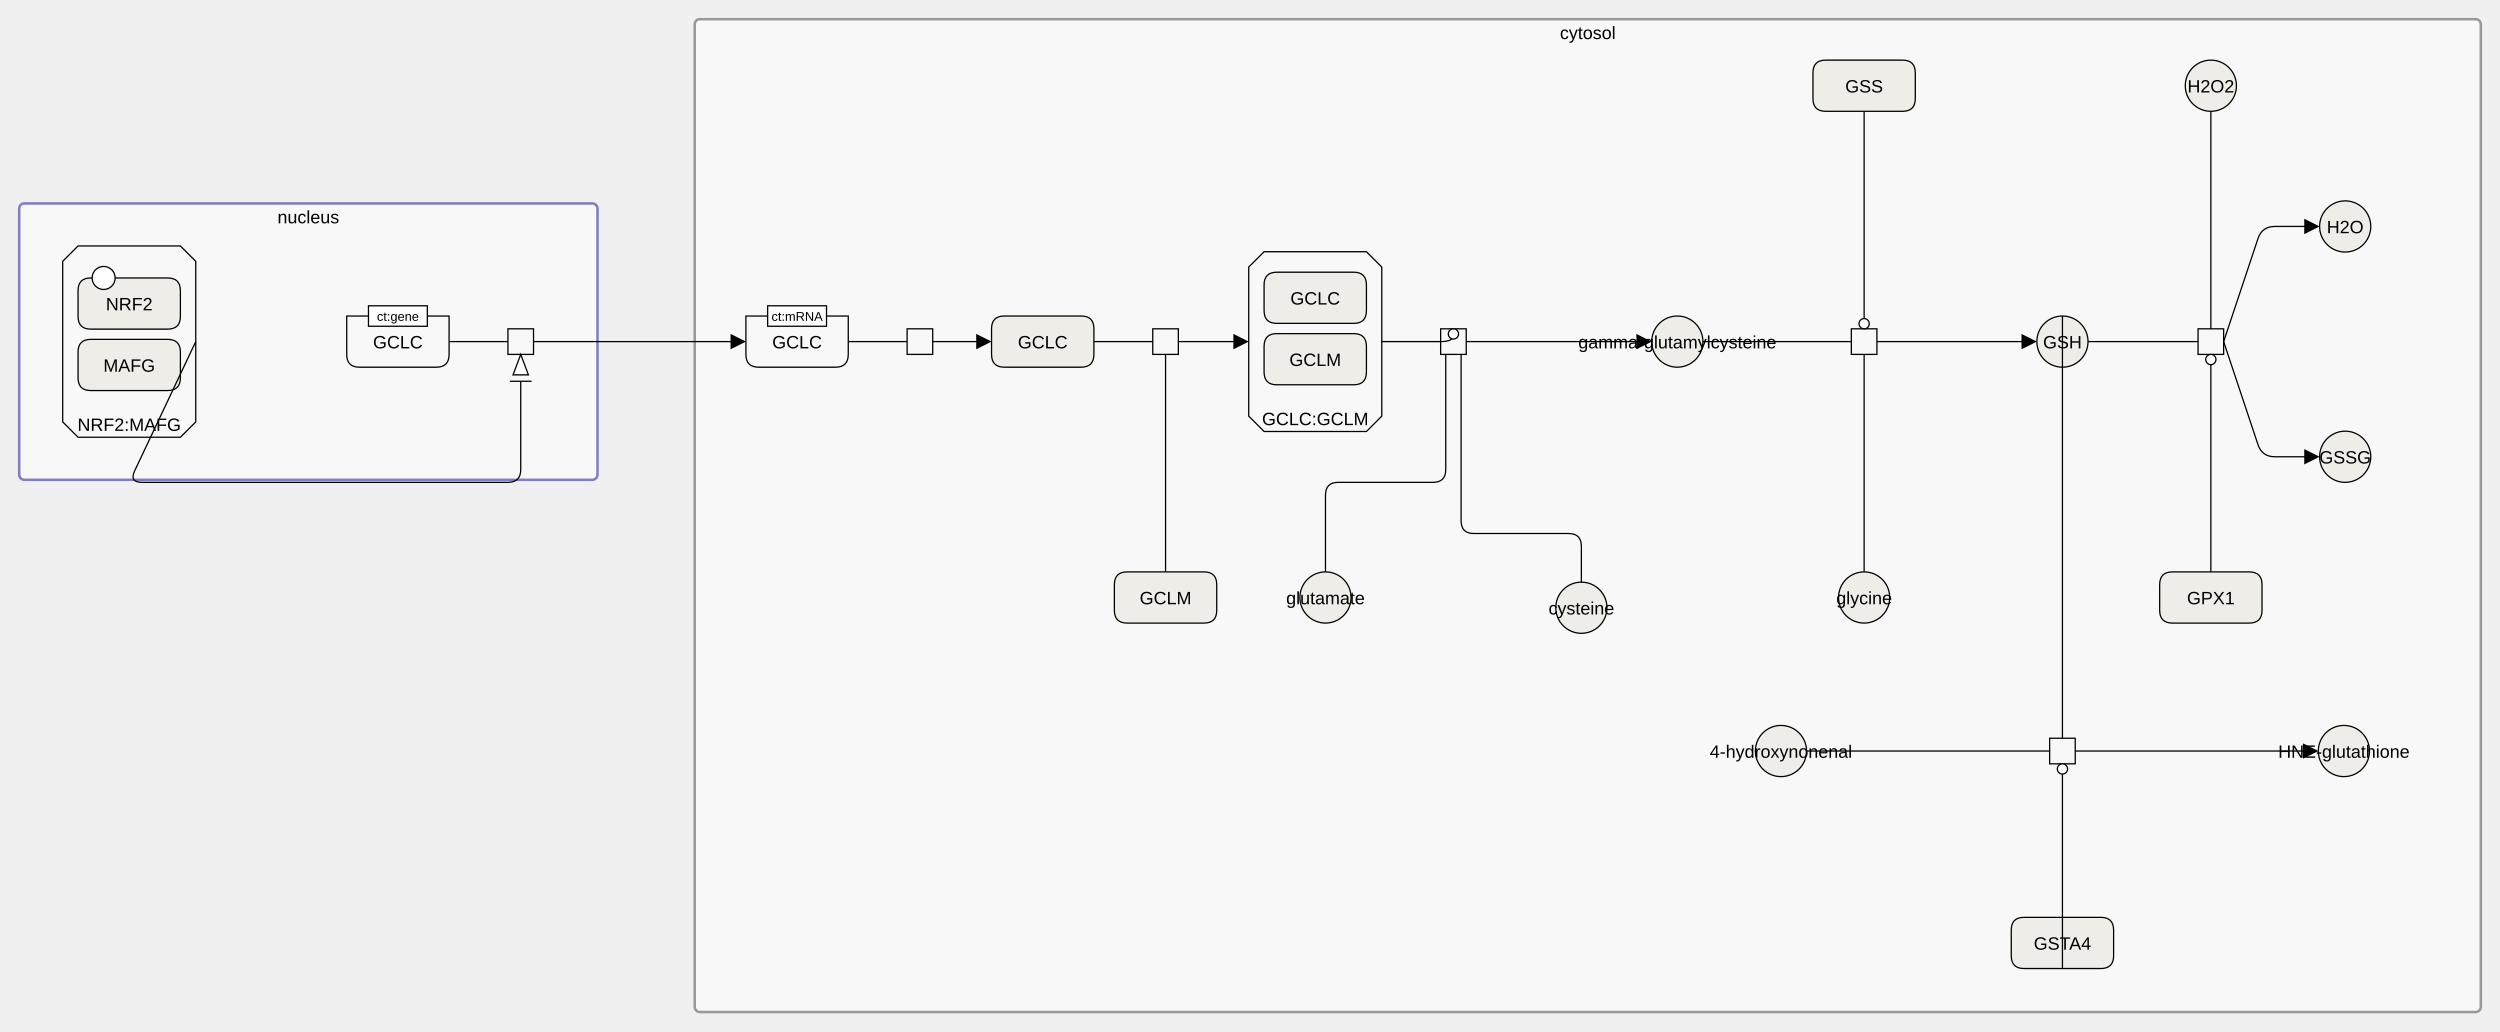
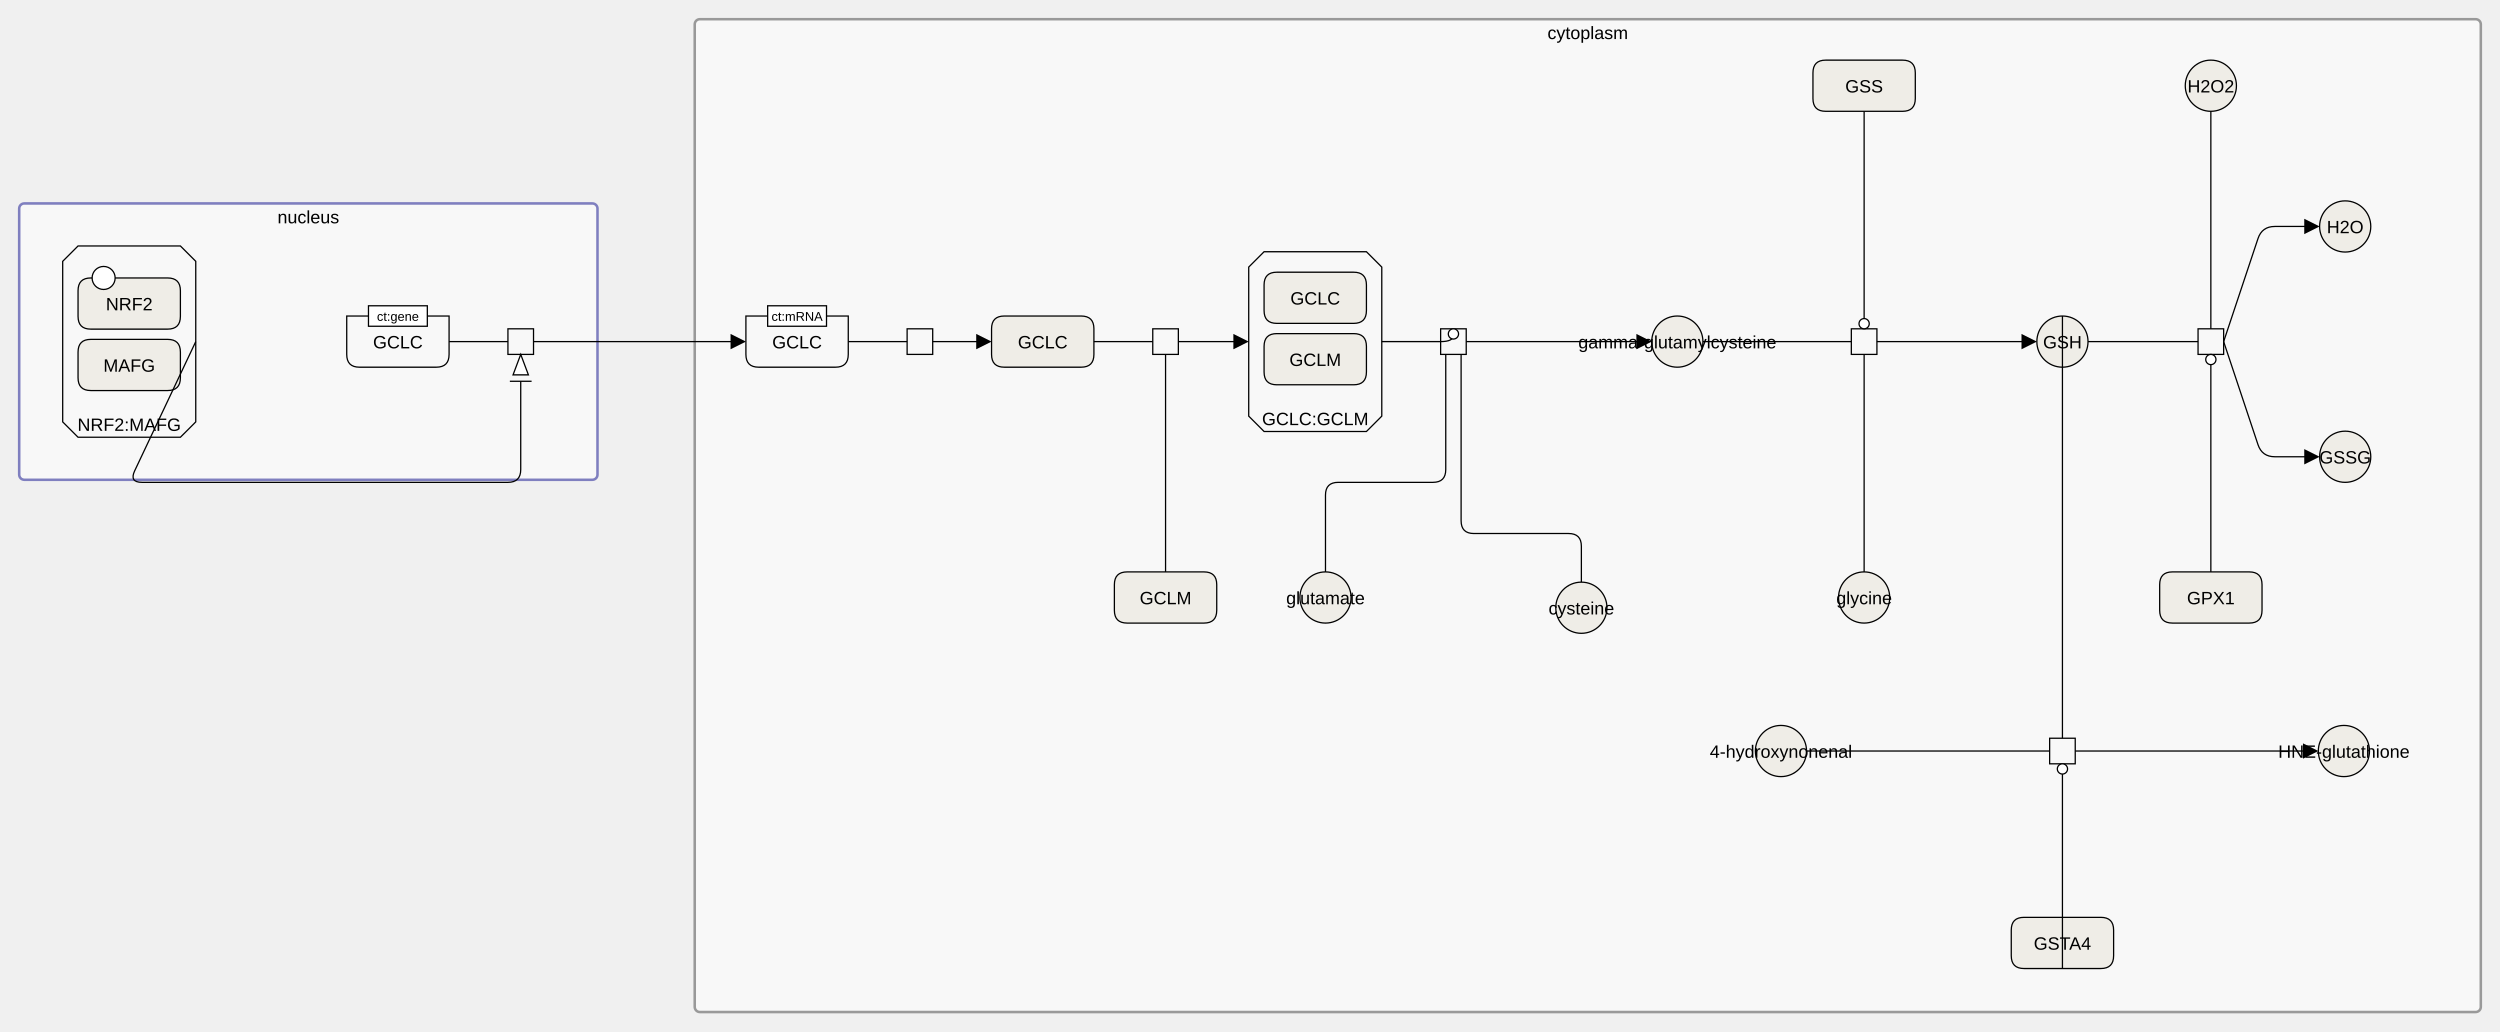
<svg xmlns="http://www.w3.org/2000/svg" width="1954" height="806" viewBox="0 0 1954 806" stroke-linecap="butt" stroke-miterlimit="10">
  <g transform="translate(-49,-253)">
    <path d="M64 416 C64 413.791 65.791 412 68 412 L512 412 C514.209 412 516 413.791 516 416 L516 624 C516 626.209 514.209 628 512 628 L68 628 C65.791 628 64 626.209 64 624 Z" fill="#F8F8F8" stroke="none" />
    <path d="M64 416 C64 413.791 65.791 412 68 412 L512 412 C514.209 412 516 413.791 516 416 L516 624 C516 626.209 514.209 628 512 628 L68 628 C65.791 628 64 626.209 64 624 Z" fill="none" stroke="#7F7FBF" stroke-width="2" />
    <text x="290" y="427.541" text-anchor="middle" font-family="'Dialog', Arial, Helvetica, sans-serif" font-size="14" fill="#000000" stroke="none" xml:space="preserve">nucleus</text>
    <path d="M320 500 L400 500 L400 530 Q400 540 390 540 L330 540 Q320 540 320 530 Z" fill="none" stroke="#000000" />
    <text x="360" y="525.291" text-anchor="middle" font-family="'Dialog', Arial, Helvetica, sans-serif" font-size="14" fill="#000000" stroke="none" xml:space="preserve">GCLC</text>
    <path d="M337 492 L383 492 L383 508 L337 508 Z" fill="#FFFFFF" stroke="none" />
    <path d="M337 492 L383 492 L383 508 L337 508 Z" fill="none" stroke="#000000" />
    <text x="360" y="503.779" text-anchor="middle" font-family="'Dialog', Arial, Helvetica, sans-serif" font-size="10" fill="#000000" stroke="none" xml:space="preserve">ct:gene</text>
    <path d="M110 445.25 L190 445.25 L202 457.25 L202 582.75 L190 594.75 L110 594.75 L98 582.75 L98 457.25 Z" fill="none" stroke="#000000" />
    <text x="150" y="589.791" text-anchor="middle" font-family="'Dialog', Arial, Helvetica, sans-serif" font-size="14" fill="#000000" stroke="none" xml:space="preserve">NRF2:MAFG</text>
    <path d="M110 480.25 Q110 470.25 120 470.25 L180 470.25 Q190 470.25 190 480.25 L190 500.25 Q190 510.25 180 510.25 L120 510.25 Q110 510.25 110 500.25 Z" fill="#EFEDE7" stroke="none" />
    <path d="M110 480.25 Q110 470.25 120 470.25 L180 470.25 Q190 470.25 190 480.25 L190 500.25 Q190 510.25 180 510.25 L120 510.25 Q110 510.25 110 500.25 Z" fill="none" stroke="#000000" />
    <text x="150" y="495.541" text-anchor="middle" font-family="'Dialog', Arial, Helvetica, sans-serif" font-size="14" fill="#000000" stroke="none" xml:space="preserve">NRF2</text>
    <path d="M121 470.25 C121 465.279 125.029 461.25 130 461.25 L130 461.25 C134.971 461.25 139 465.279 139 470.25 L139 470.25 C139 475.221 134.971 479.25 130 479.25 L130 479.25 C125.029 479.25 121 475.221 121 470.25 Z" fill="#FFFFFF" stroke="none" />
    <path d="M121 470.25 C121 465.279 125.029 461.25 130 461.25 L130 461.25 C134.971 461.25 139 465.279 139 470.25 L139 470.25 C139 475.221 134.971 479.25 130 479.25 L130 479.25 C125.029 479.25 121 475.221 121 470.25 Z" fill="none" stroke="#000000" />
    <path d="M110 528.25 Q110 518.25 120 518.25 L180 518.25 Q190 518.25 190 528.25 L190 548.25 Q190 558.25 180 558.25 L120 558.25 Q110 558.25 110 548.25 Z" fill="#EFEDE7" stroke="none" />
    <path d="M110 528.25 Q110 518.25 120 518.25 L180 518.25 Q190 518.25 190 528.25 L190 548.25 Q190 558.25 180 558.25 L120 558.25 Q110 558.25 110 548.25 Z" fill="none" stroke="#000000" />
    <text x="150" y="543.541" text-anchor="middle" font-family="'Dialog', Arial, Helvetica, sans-serif" font-size="14" fill="#000000" stroke="none" xml:space="preserve">MAFG</text>
    <path d="M446 510 L466 510 L466 530 L446 530 Z" fill="none" stroke="#000000" />
    <path d="M592 272 C592 269.791 593.791 268 596 268 L1984 268 C1986.209 268 1988 269.791 1988 272 L1988 1040 C1988 1042.209 1986.209 1044 1984 1044 L596 1044 C593.791 1044 592 1042.209 592 1040 Z" fill="#F8F8F8" stroke="none" />
    <path d="M592 272 C592 269.791 593.791 268 596 268 L1984 268 C1986.209 268 1988 269.791 1988 272 L1988 1040 C1988 1042.209 1986.209 1044 1984 1044 L596 1044 C593.791 1044 592 1042.209 592 1040 Z" fill="none" stroke="#999999" stroke-width="2" />
-     <text x="1290" y="283.541" text-anchor="middle" font-family="'Dialog', Arial, Helvetica, sans-serif" font-size="14" fill="#000000" stroke="none" xml:space="preserve">cytosol</text>
+     <text x="1290" y="283.541" text-anchor="middle" font-family="'Dialog', Arial, Helvetica, sans-serif" font-size="14" fill="#000000" stroke="none" xml:space="preserve">cytoplasm</text>
    <path d="M632 500 L712 500 L712 530 Q712 540 702 540 L642 540 Q632 540 632 530 Z" fill="none" stroke="#000000" />
    <text x="672" y="525.291" text-anchor="middle" font-family="'Dialog', Arial, Helvetica, sans-serif" font-size="14" fill="#000000" stroke="none" xml:space="preserve">GCLC</text>
    <path d="M649 492 L695 492 L695 508 L649 508 Z" fill="#FFFFFF" stroke="none" />
    <path d="M649 492 L695 492 L695 508 L649 508 Z" fill="none" stroke="#000000" />
    <text x="672" y="503.779" text-anchor="middle" font-family="'Dialog', Arial, Helvetica, sans-serif" font-size="10" fill="#000000" stroke="none" xml:space="preserve">ct:mRNA</text>
    <path d="M1757 320 C1757 308.954 1765.954 300 1777 300 L1777 300 C1788.046 300 1797 308.954 1797 320 L1797 320 C1797 331.046 1788.046 340 1777 340 L1777 340 C1765.954 340 1757 331.046 1757 320 Z" fill="#EFEDE7" stroke="none" />
    <path d="M1757 320 C1757 308.954 1765.954 300 1777 300 L1777 300 C1788.046 300 1797 308.954 1797 320 L1797 320 C1797 331.046 1788.046 340 1777 340 L1777 340 C1765.954 340 1757 331.046 1757 320 Z" fill="none" stroke="#000000" />
    <text x="1777" y="325.291" text-anchor="middle" font-family="'Dialog', Arial, Helvetica, sans-serif" font-size="14" fill="#000000" stroke="none" xml:space="preserve">H2O2</text>
    <path d="M1862 430 C1862 418.954 1870.954 410 1882 410 L1882 410 C1893.046 410 1902 418.954 1902 430 L1902 430 C1902 441.046 1893.046 450 1882 450 L1882 450 C1870.954 450 1862 441.046 1862 430 Z" fill="#EFEDE7" stroke="none" />
    <path d="M1862 430 C1862 418.954 1870.954 410 1882 410 L1882 410 C1893.046 410 1902 418.954 1902 430 L1902 430 C1902 441.046 1893.046 450 1882 450 L1882 450 C1870.954 450 1862 441.046 1862 430 Z" fill="none" stroke="#000000" />
    <text x="1882" y="435.291" text-anchor="middle" font-family="'Dialog', Arial, Helvetica, sans-serif" font-size="14" fill="#000000" stroke="none" xml:space="preserve">H2O</text>
    <path d="M1421 840 C1421 828.954 1429.954 820 1441 820 L1441 820 C1452.046 820 1461 828.954 1461 840 L1461 840 C1461 851.046 1452.046 860 1441 860 L1441 860 C1429.954 860 1421 851.046 1421 840 Z" fill="#EFEDE7" stroke="none" />
    <path d="M1421 840 C1421 828.954 1429.954 820 1441 820 L1441 820 C1452.046 820 1461 828.954 1461 840 L1461 840 C1461 851.046 1452.046 860 1441 860 L1441 860 C1429.954 860 1421 851.046 1421 840 Z" fill="none" stroke="#000000" />
    <text x="1441" y="845.291" text-anchor="middle" font-family="'Dialog', Arial, Helvetica, sans-serif" font-size="14" fill="#000000" stroke="none" xml:space="preserve">4-hydroxynonenal</text>
    <path d="M824 510 Q824 500 834 500 L894 500 Q904 500 904 510 L904 530 Q904 540 894 540 L834 540 Q824 540 824 530 Z" fill="#EFEDE7" stroke="none" />
    <path d="M824 510 Q824 500 834 500 L894 500 Q904 500 904 510 L904 530 Q904 540 894 540 L834 540 Q824 540 824 530 Z" fill="none" stroke="#000000" />
    <text x="864" y="525.291" text-anchor="middle" font-family="'Dialog', Arial, Helvetica, sans-serif" font-size="14" fill="#000000" stroke="none" xml:space="preserve">GCLC</text>
    <path d="M920 710 Q920 700 930 700 L990 700 Q1000 700 1000 710 L1000 730 Q1000 740 990 740 L930 740 Q920 740 920 730 Z" fill="#EFEDE7" stroke="none" />
    <path d="M920 710 Q920 700 930 700 L990 700 Q1000 700 1000 710 L1000 730 Q1000 740 990 740 L930 740 Q920 740 920 730 Z" fill="none" stroke="#000000" />
    <text x="960" y="725.291" text-anchor="middle" font-family="'Dialog', Arial, Helvetica, sans-serif" font-size="14" fill="#000000" stroke="none" xml:space="preserve">GCLM</text>
    <path d="M1037 449.75 L1117 449.75 L1129 461.75 L1129 578.25 L1117 590.25 L1037 590.25 L1025 578.25 L1025 461.75 Z" fill="none" stroke="#000000" />
    <text x="1077" y="585.291" text-anchor="middle" font-family="'Dialog', Arial, Helvetica, sans-serif" font-size="14" fill="#000000" stroke="none" xml:space="preserve">GCLC:GCLM</text>
    <path d="M1037 475.75 Q1037 465.75 1047 465.75 L1107 465.75 Q1117 465.75 1117 475.75 L1117 495.75 Q1117 505.75 1107 505.75 L1047 505.75 Q1037 505.75 1037 495.75 Z" fill="#EFEDE7" stroke="none" />
    <path d="M1037 475.75 Q1037 465.75 1047 465.75 L1107 465.75 Q1117 465.75 1117 475.75 L1117 495.75 Q1117 505.75 1107 505.75 L1047 505.75 Q1037 505.75 1037 495.75 Z" fill="none" stroke="#000000" />
    <text x="1077" y="491.041" text-anchor="middle" font-family="'Dialog', Arial, Helvetica, sans-serif" font-size="14" fill="#000000" stroke="none" xml:space="preserve">GCLC</text>
    <path d="M1037 523.75 Q1037 513.75 1047 513.75 L1107 513.75 Q1117 513.75 1117 523.75 L1117 543.75 Q1117 553.75 1107 553.75 L1047 553.75 Q1037 553.75 1037 543.75 Z" fill="#EFEDE7" stroke="none" />
    <path d="M1037 523.75 Q1037 513.75 1047 513.75 L1107 513.75 Q1117 513.75 1117 523.75 L1117 543.75 Q1117 553.75 1107 553.75 L1047 553.75 Q1037 553.75 1037 543.75 Z" fill="none" stroke="#000000" />
    <text x="1077" y="539.041" text-anchor="middle" font-family="'Dialog', Arial, Helvetica, sans-serif" font-size="14" fill="#000000" stroke="none" xml:space="preserve">GCLM</text>
    <path d="M1466 310 Q1466 300 1476 300 L1536 300 Q1546 300 1546 310 L1546 330 Q1546 340 1536 340 L1476 340 Q1466 340 1466 330 Z" fill="#EFEDE7" stroke="none" />
    <path d="M1466 310 Q1466 300 1476 300 L1536 300 Q1546 300 1546 310 L1546 330 Q1546 340 1536 340 L1476 340 Q1466 340 1466 330 Z" fill="none" stroke="#000000" />
    <text x="1506" y="325.291" text-anchor="middle" font-family="'Dialog', Arial, Helvetica, sans-serif" font-size="14" fill="#000000" stroke="none" xml:space="preserve">GSS</text>
    <path d="M1737 710 Q1737 700 1747 700 L1807 700 Q1817 700 1817 710 L1817 730 Q1817 740 1807 740 L1747 740 Q1737 740 1737 730 Z" fill="#EFEDE7" stroke="none" />
    <path d="M1737 710 Q1737 700 1747 700 L1807 700 Q1817 700 1817 710 L1817 730 Q1817 740 1807 740 L1747 740 Q1737 740 1737 730 Z" fill="none" stroke="#000000" />
    <text x="1777" y="725.291" text-anchor="middle" font-family="'Dialog', Arial, Helvetica, sans-serif" font-size="14" fill="#000000" stroke="none" xml:space="preserve">GPX1</text>
    <path d="M1621 980 Q1621 970 1631 970 L1691 970 Q1701 970 1701 980 L1701 1000 Q1701 1010 1691 1010 L1631 1010 Q1621 1010 1621 1000 Z" fill="#EFEDE7" stroke="none" />
    <path d="M1621 980 Q1621 970 1631 970 L1691 970 Q1701 970 1701 980 L1701 1000 Q1701 1010 1691 1010 L1631 1010 Q1621 1010 1621 1000 Z" fill="none" stroke="#000000" />
    <text x="1661" y="995.291" text-anchor="middle" font-family="'Dialog', Arial, Helvetica, sans-serif" font-size="14" fill="#000000" stroke="none" xml:space="preserve">GSTA4</text>
    <path d="M1641 520 C1641 508.954 1649.954 500 1661 500 L1661 500 C1672.046 500 1681 508.954 1681 520 L1681 520 C1681 531.046 1672.046 540 1661 540 L1661 540 C1649.954 540 1641 531.046 1641 520 Z" fill="#EFEDE7" stroke="none" />
    <path d="M1641 520 C1641 508.954 1649.954 500 1661 500 L1661 500 C1672.046 500 1681 508.954 1681 520 L1681 520 C1681 531.046 1672.046 540 1661 540 L1661 540 C1649.954 540 1641 531.046 1641 520 Z" fill="none" stroke="#000000" />
    <text x="1661" y="525.291" text-anchor="middle" font-family="'Dialog', Arial, Helvetica, sans-serif" font-size="14" fill="#000000" stroke="none" xml:space="preserve">GSH</text>
    <path d="M1862 610 C1862 598.954 1870.954 590 1882 590 L1882 590 C1893.046 590 1902 598.954 1902 610 L1902 610 C1902 621.046 1893.046 630 1882 630 L1882 630 C1870.954 630 1862 621.046 1862 610 Z" fill="#EFEDE7" stroke="none" />
    <path d="M1862 610 C1862 598.954 1870.954 590 1882 590 L1882 590 C1893.046 590 1902 598.954 1902 610 L1902 610 C1902 621.046 1893.046 630 1882 630 L1882 630 C1870.954 630 1862 621.046 1862 610 Z" fill="none" stroke="#000000" />
    <text x="1882" y="615.291" text-anchor="middle" font-family="'Dialog', Arial, Helvetica, sans-serif" font-size="14" fill="#000000" stroke="none" xml:space="preserve">GSSG</text>
    <path d="M1861 840 C1861 828.954 1869.954 820 1881 820 L1881 820 C1892.046 820 1901 828.954 1901 840 L1901 840 C1901 851.046 1892.046 860 1881 860 L1881 860 C1869.954 860 1861 851.046 1861 840 Z" fill="#EFEDE7" stroke="none" />
    <path d="M1861 840 C1861 828.954 1869.954 820 1881 820 L1881 820 C1892.046 820 1901 828.954 1901 840 L1901 840 C1901 851.046 1892.046 860 1881 860 L1881 860 C1869.954 860 1861 851.046 1861 840 Z" fill="none" stroke="#000000" />
    <text x="1881" y="845.291" text-anchor="middle" font-family="'Dialog', Arial, Helvetica, sans-serif" font-size="14" fill="#000000" stroke="none" xml:space="preserve">HNE-glutathione</text>
    <path d="M1065 720 C1065 708.954 1073.954 700 1085 700 L1085 700 C1096.046 700 1105 708.954 1105 720 L1105 720 C1105 731.046 1096.046 740 1085 740 L1085 740 C1073.954 740 1065 731.046 1065 720 Z" fill="#EFEDE7" stroke="none" />
    <path d="M1065 720 C1065 708.954 1073.954 700 1085 700 L1085 700 C1096.046 700 1105 708.954 1105 720 L1105 720 C1105 731.046 1096.046 740 1085 740 L1085 740 C1073.954 740 1065 731.046 1065 720 Z" fill="none" stroke="#000000" />
    <text x="1085" y="725.291" text-anchor="middle" font-family="'Dialog', Arial, Helvetica, sans-serif" font-size="14" fill="#000000" stroke="none" xml:space="preserve">glutamate</text>
    <path d="M1265 728 C1265 716.954 1273.954 708 1285 708 L1285 708 C1296.046 708 1305 716.954 1305 728 L1305 728 C1305 739.046 1296.046 748 1285 748 L1285 748 C1273.954 748 1265 739.046 1265 728 Z" fill="#EFEDE7" stroke="none" />
    <path d="M1265 728 C1265 716.954 1273.954 708 1285 708 L1285 708 C1296.046 708 1305 716.954 1305 728 L1305 728 C1305 739.046 1296.046 748 1285 748 L1285 748 C1273.954 748 1265 739.046 1265 728 Z" fill="none" stroke="#000000" />
    <text x="1285" y="733.291" text-anchor="middle" font-family="'Dialog', Arial, Helvetica, sans-serif" font-size="14" fill="#000000" stroke="none" xml:space="preserve">cysteine</text>
    <path d="M1340 520 C1340 508.954 1348.954 500 1360 500 L1360 500 C1371.046 500 1380 508.954 1380 520 L1380 520 C1380 531.046 1371.046 540 1360 540 L1360 540 C1348.954 540 1340 531.046 1340 520 Z" fill="#EFEDE7" stroke="none" />
    <path d="M1340 520 C1340 508.954 1348.954 500 1360 500 L1360 500 C1371.046 500 1380 508.954 1380 520 L1380 520 C1380 531.046 1371.046 540 1360 540 L1360 540 C1348.954 540 1340 531.046 1340 520 Z" fill="none" stroke="#000000" />
    <text x="1360" y="525.291" text-anchor="middle" font-family="'Dialog', Arial, Helvetica, sans-serif" font-size="14" fill="#000000" stroke="none" xml:space="preserve">gamma-glutamylcysteine</text>
    <path d="M1486 720 C1486 708.954 1494.954 700 1506 700 L1506 700 C1517.046 700 1526 708.954 1526 720 L1526 720 C1526 731.046 1517.046 740 1506 740 L1506 740 C1494.954 740 1486 731.046 1486 720 Z" fill="#EFEDE7" stroke="none" />
    <path d="M1486 720 C1486 708.954 1494.954 700 1506 700 L1506 700 C1517.046 700 1526 708.954 1526 720 L1526 720 C1526 731.046 1517.046 740 1506 740 L1506 740 C1494.954 740 1486 731.046 1486 720 Z" fill="none" stroke="#000000" />
    <text x="1506" y="725.291" text-anchor="middle" font-family="'Dialog', Arial, Helvetica, sans-serif" font-size="14" fill="#000000" stroke="none" xml:space="preserve">glycine</text>
    <path d="M758 510 L778 510 L778 530 L758 530 Z" fill="none" stroke="#000000" />
    <path d="M950 510 L970 510 L970 530 L950 530 Z" fill="none" stroke="#000000" />
    <path d="M1175 510 L1195 510 L1195 530 L1175 530 Z" fill="none" stroke="#000000" />
    <path d="M1496 510 L1516 510 L1516 530 L1496 530 Z" fill="none" stroke="#000000" />
    <path d="M1767 510 L1787 510 L1787 530 L1767 530 Z" fill="none" stroke="#000000" />
    <path d="M1651 830 L1671 830 L1671 850 L1651 850 Z" fill="none" stroke="#000000" />
    <path d="M400 520 L446 520" fill="none" stroke="#000000" />
    <path d="M466 520 L621 520" fill="none" stroke="#000000" />
    <path d="M632 520 L620 526 L620 514 Z" fill="#000000" stroke="none" />
    <path d="M202 520 L154.274 620.959 Q150 630 160 630 L446 630 Q456 630 456 620 L456 551" fill="none" stroke="#000000" />
    <path d="M456 530 L462 546 L450 546 Z" fill="white" stroke="#000000" />
    <path d="M448 551 L464 551" fill="none" stroke="#000000" stroke-linecap="square" />
    <path d="M712 520 L758 520" fill="none" stroke="#000000" />
    <path d="M778 520 L813 520" fill="none" stroke="#000000" />
    <path d="M824 520 L812 526 L812 514 Z" fill="#000000" stroke="none" />
    <path d="M904 520 L950 520" fill="none" stroke="#000000" />
    <path d="M960 700 L960 530" fill="none" stroke="#000000" />
    <path d="M970 520 L1014 520" fill="none" stroke="#000000" />
    <path d="M1025 520 L1013 526 L1013 514 Z" fill="#000000" stroke="none" />
    <path d="M1085 700 L1085 640 Q1085 630 1095 630 L1169 630 Q1179 630 1179 620 L1179 530" fill="none" stroke="#000000" />
    <path d="M1285 708 L1285 680 Q1285 670 1275 670 L1201 670 Q1191 670 1191 660 L1191 530" fill="none" stroke="#000000" />
    <path d="M1195 520 L1329 520" fill="none" stroke="#000000" />
    <path d="M1340 520 L1328 526 L1328 514 Z" fill="#000000" stroke="none" />
    <path d="M1129 520 L1175 520 Q1185 520 1185 515 L1185 518" fill="none" stroke="#000000" />
    <circle cx="1185" cy="514" r="4" fill="white" stroke="#000000" />
    <path d="M1380 520 L1496 520" fill="none" stroke="#000000" />
    <path d="M1506 700 L1506 530" fill="none" stroke="#000000" />
    <path d="M1516 520 L1630 520" fill="none" stroke="#000000" />
    <path d="M1641 520 L1629 526 L1629 514 Z" fill="#000000" stroke="none" />
    <path d="M1506 340 L1506 502" fill="none" stroke="#000000" />
    <circle cx="1506" cy="506" r="4" fill="white" stroke="#000000" />
    <path d="M1777 340 L1777 510" fill="none" stroke="#000000" />
    <path d="M1681 520 L1767 520" fill="none" stroke="#000000" />
    <path d="M1787 520 L1813.838 439.487 Q1817 430 1827 430 L1851 430" fill="none" stroke="#000000" />
    <path d="M1862 430 L1850 436 L1850 424 Z" fill="#000000" stroke="none" />
    <path d="M1787 520 L1813.838 600.513 Q1817 610 1827 610 L1851 610" fill="none" stroke="#000000" />
    <path d="M1862 610 L1850 616 L1850 604 Z" fill="#000000" stroke="none" />
    <path d="M1777 700 L1777 538" fill="none" stroke="#000000" />
    <circle cx="1777" cy="534" r="4" fill="white" stroke="#000000" />
    <path d="M1461 840 L1651 840" fill="none" stroke="#000000" />
    <path d="M1661 500 L1661 830" fill="none" stroke="#000000" />
    <path d="M1671 840 L1850 840" fill="none" stroke="#000000" />
    <path d="M1861 840 L1849 846 L1849 834 Z" fill="#000000" stroke="none" />
    <path d="M1661 1010 L1661 858" fill="none" stroke="#000000" />
    <circle cx="1661" cy="854" r="4" fill="white" stroke="#000000" />
  </g>
</svg>
